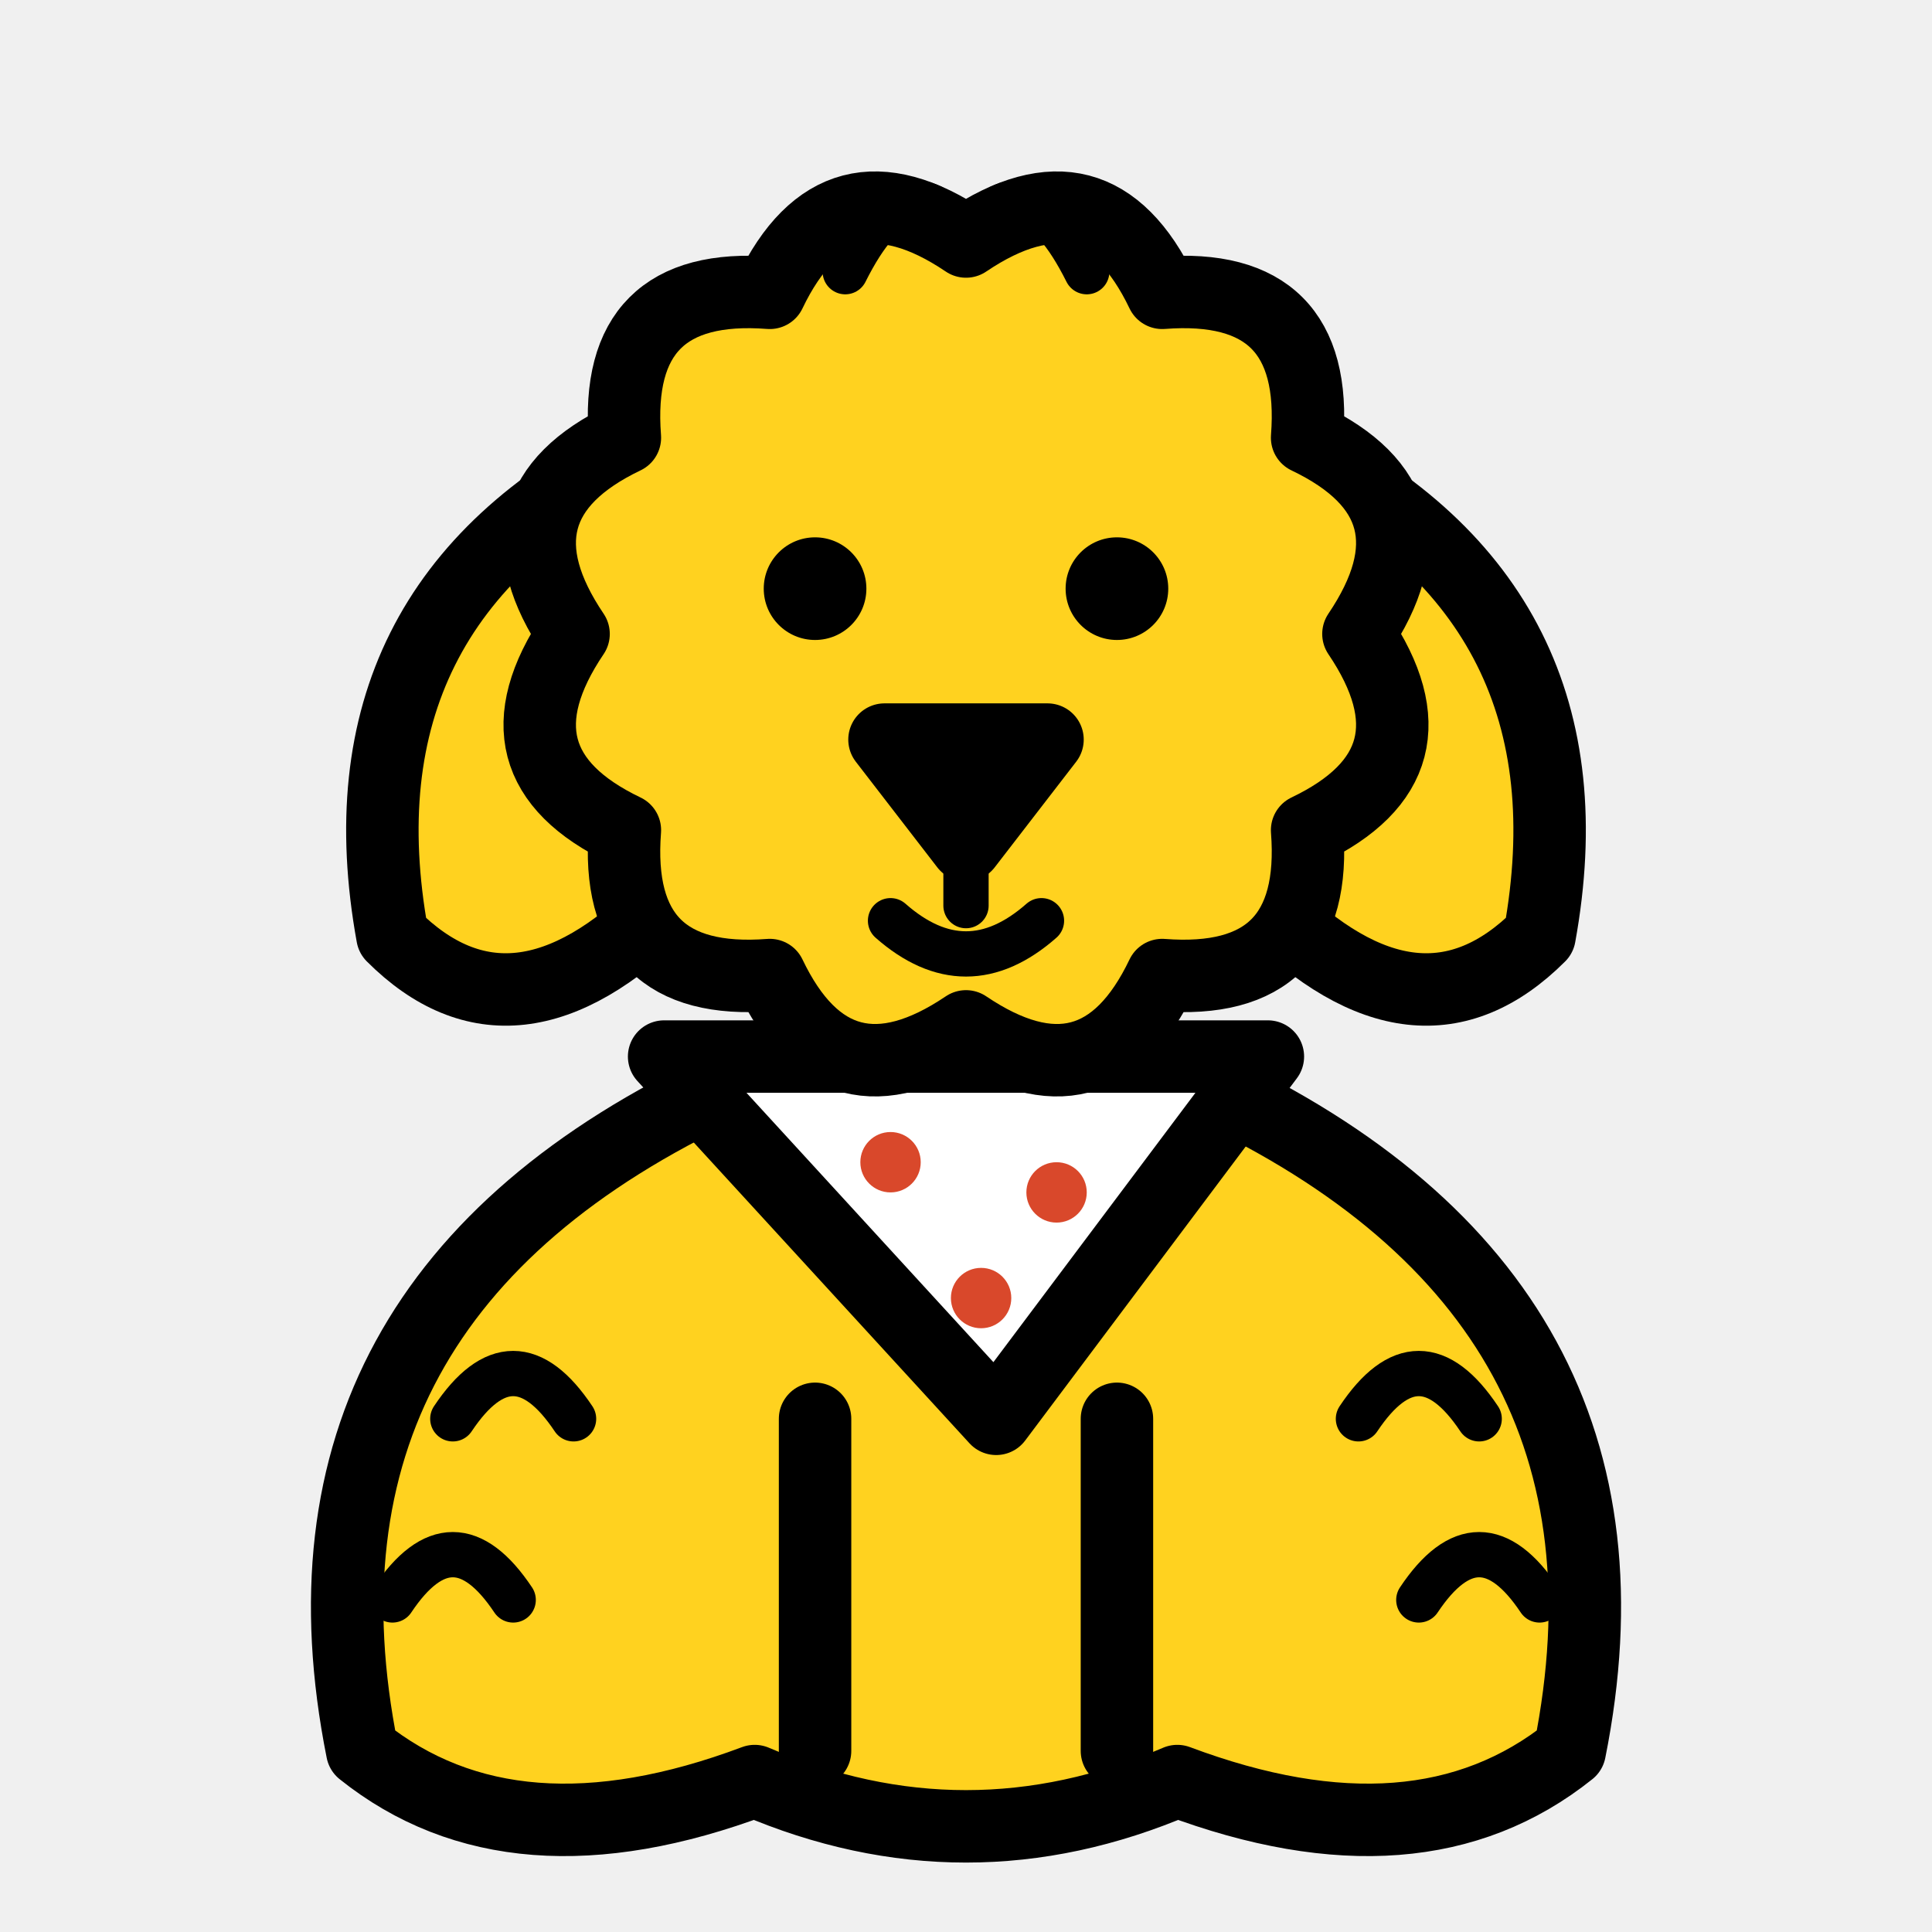
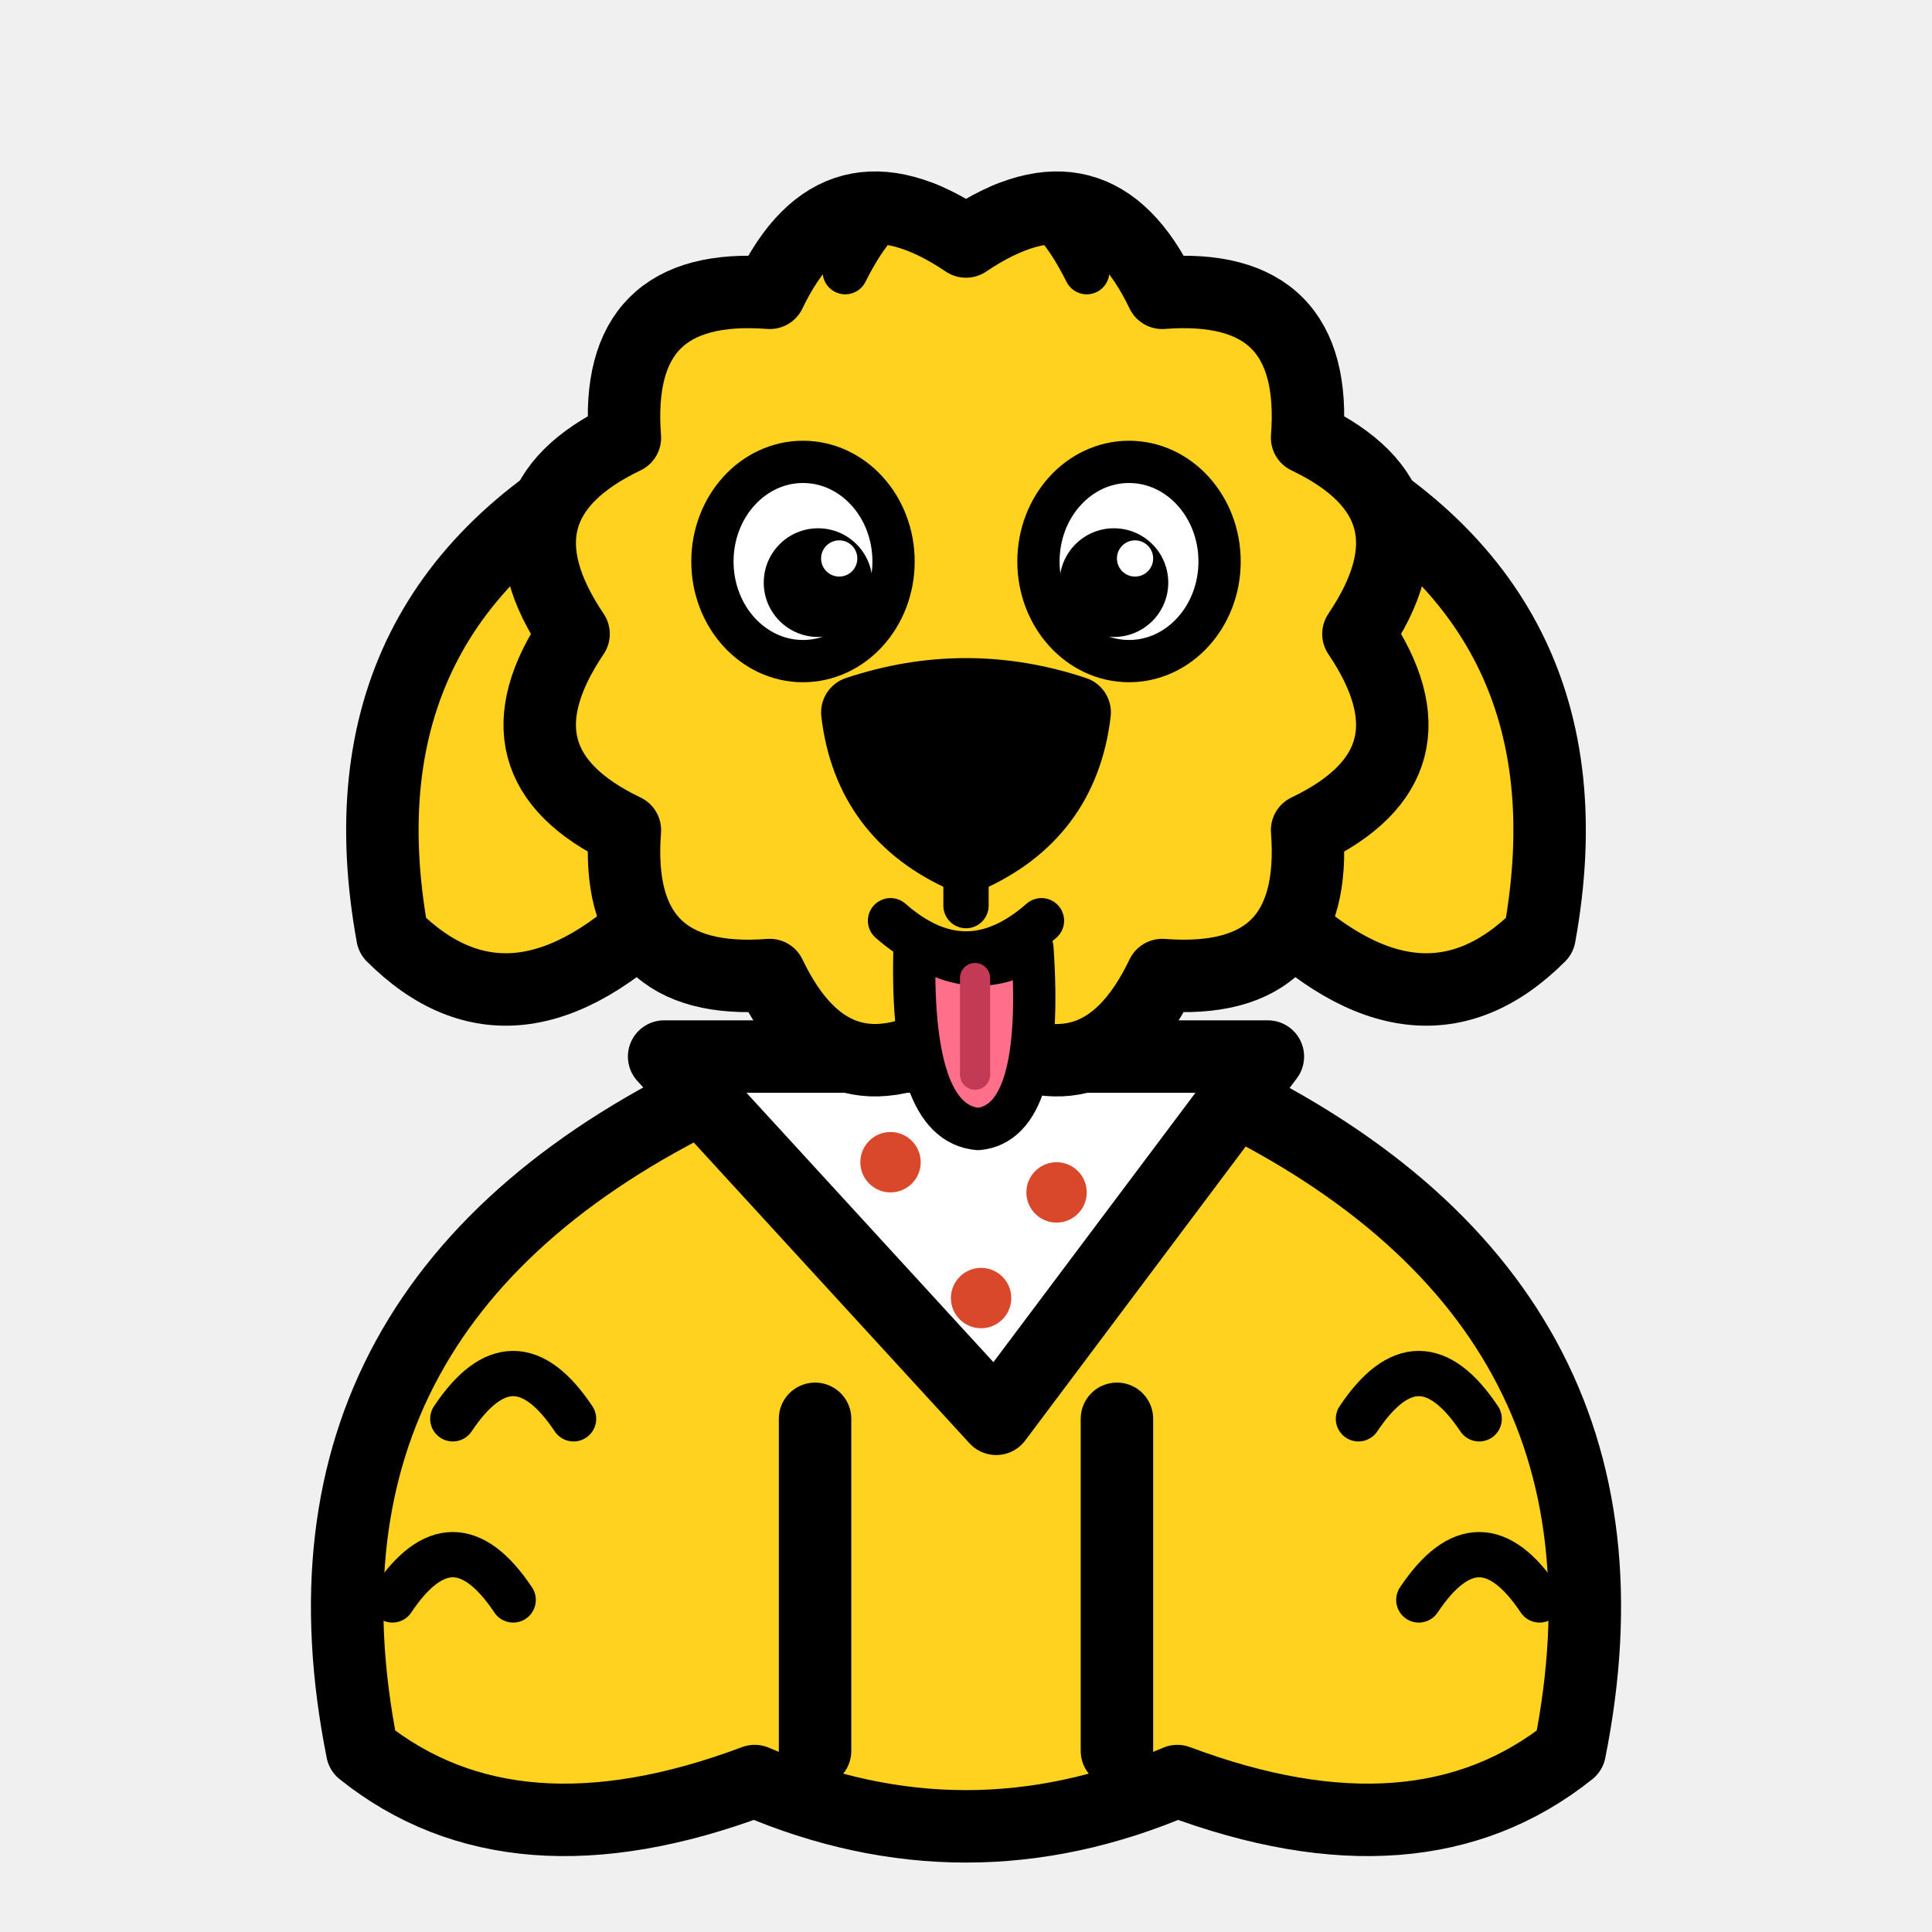
<svg xmlns="http://www.w3.org/2000/svg" viewBox="0 0 64 64" width="64" height="64" role="img" aria-label="Peaches, the part-poodle mascot of Gigapoo">
  <g fill="#ffd21f" stroke="#000" stroke-width="2.4" stroke-linecap="round" stroke-linejoin="round">
    <path d="M24 36 Q9 43 12 58 Q17 62 25 59 Q32 62 39 59 Q47 62 52 58 Q55 43 40 36 Z" />
    <path d="M15 47 q2 -3 4 0 M13 53 q2 -3 4 0 M45 47 q2 -3 4 0 M47 53 q2 -3 4 0" fill="none" stroke-width="1.5" />
    <path d="M27 47 V58 M37 47 V58" fill="none" />
    <path d="M22 35 L42 35 L33 47 Z" fill="#fff" />
    <circle cx="29.5" cy="38.5" r="1" fill="#d9482b" stroke="none" />
    <circle cx="35" cy="39.5" r="1" fill="#d9482b" stroke="none" />
    <circle cx="32.5" cy="43" r="1" fill="#d9482b" stroke="none" />
    <path d="M21 15 Q11 20 13 31 Q17 35 22 30 Z" />
    <path d="M43 15 Q53 20 51 31 Q47 35 42 30 Z" />
    <path d="M45 21 Q47.9 25.3 43.3 27.5 Q43.7 32.7 38.5 32.3 Q36.3 36.9 32 34 Q27.7 36.9 25.5 32.3 Q20.3 32.7 20.7 27.5 Q16.1 25.3 19 21 Q16.1 16.7 20.7 14.5 Q20.3 9.3 25.5 9.7 Q27.7 5.1 32 8 Q36.3 5.1 38.5 9.7 Q43.7 9.3 43.3 14.5 Q47.9 16.7 45 21 Z" />
    <path d="M28 9 q2 -4 4 -1 q2 -3 4 1" fill="none" stroke-width="1.5" />
-     <circle cx="27" cy="19.5" r="1.7" fill="#000" stroke="none" />
-     <circle cx="37" cy="19.5" r="1.7" fill="#000" stroke="none" />
-     <path d="M29.3 24.5 h5.4 L32 28 Z" fill="#000" />
+     <ellipse cx="26.6" cy="18.6" rx="3" ry="3.3" fill="#fff" stroke="#000" stroke-width="1.4" />
+     <ellipse cx="37.4" cy="18.6" rx="3" ry="3.3" fill="#fff" stroke="#000" stroke-width="1.4" />
+     <circle cx="27.1" cy="19.3" r="1.8" fill="#000" stroke="none" />
+     <circle cx="36.9" cy="19.3" r="1.8" fill="#000" stroke="none" />
+     <circle cx="27.8" cy="18.5" r=".6" fill="#fff" stroke="none" />
+     <circle cx="37.6" cy="18.5" r=".6" fill="#fff" stroke="none" />
+     <path d="M28.4 23.6 Q32 22.4 35.6 23.6 Q35.2 27 32 28.4 Q28.8 27 28.4 23.6 Z" fill="#000" />
    <path d="M32 28 v2 M29.5 30.5 q2.5 2.2 5 0" fill="none" stroke-width="1.5" />
+     <path d="M30.3 31.2 Q30.1 37.2 32.4 37.4 Q34.6 37.2 34.2 31.4 Q32.3 32.6 30.3 31.2 Z" fill="#ff6f8a" stroke="#000" stroke-width="1.4" />
+     <path d="M32.3 32.4 V35.6" fill="none" stroke="#c23a55" stroke-width="1" />
  </g>
</svg>
